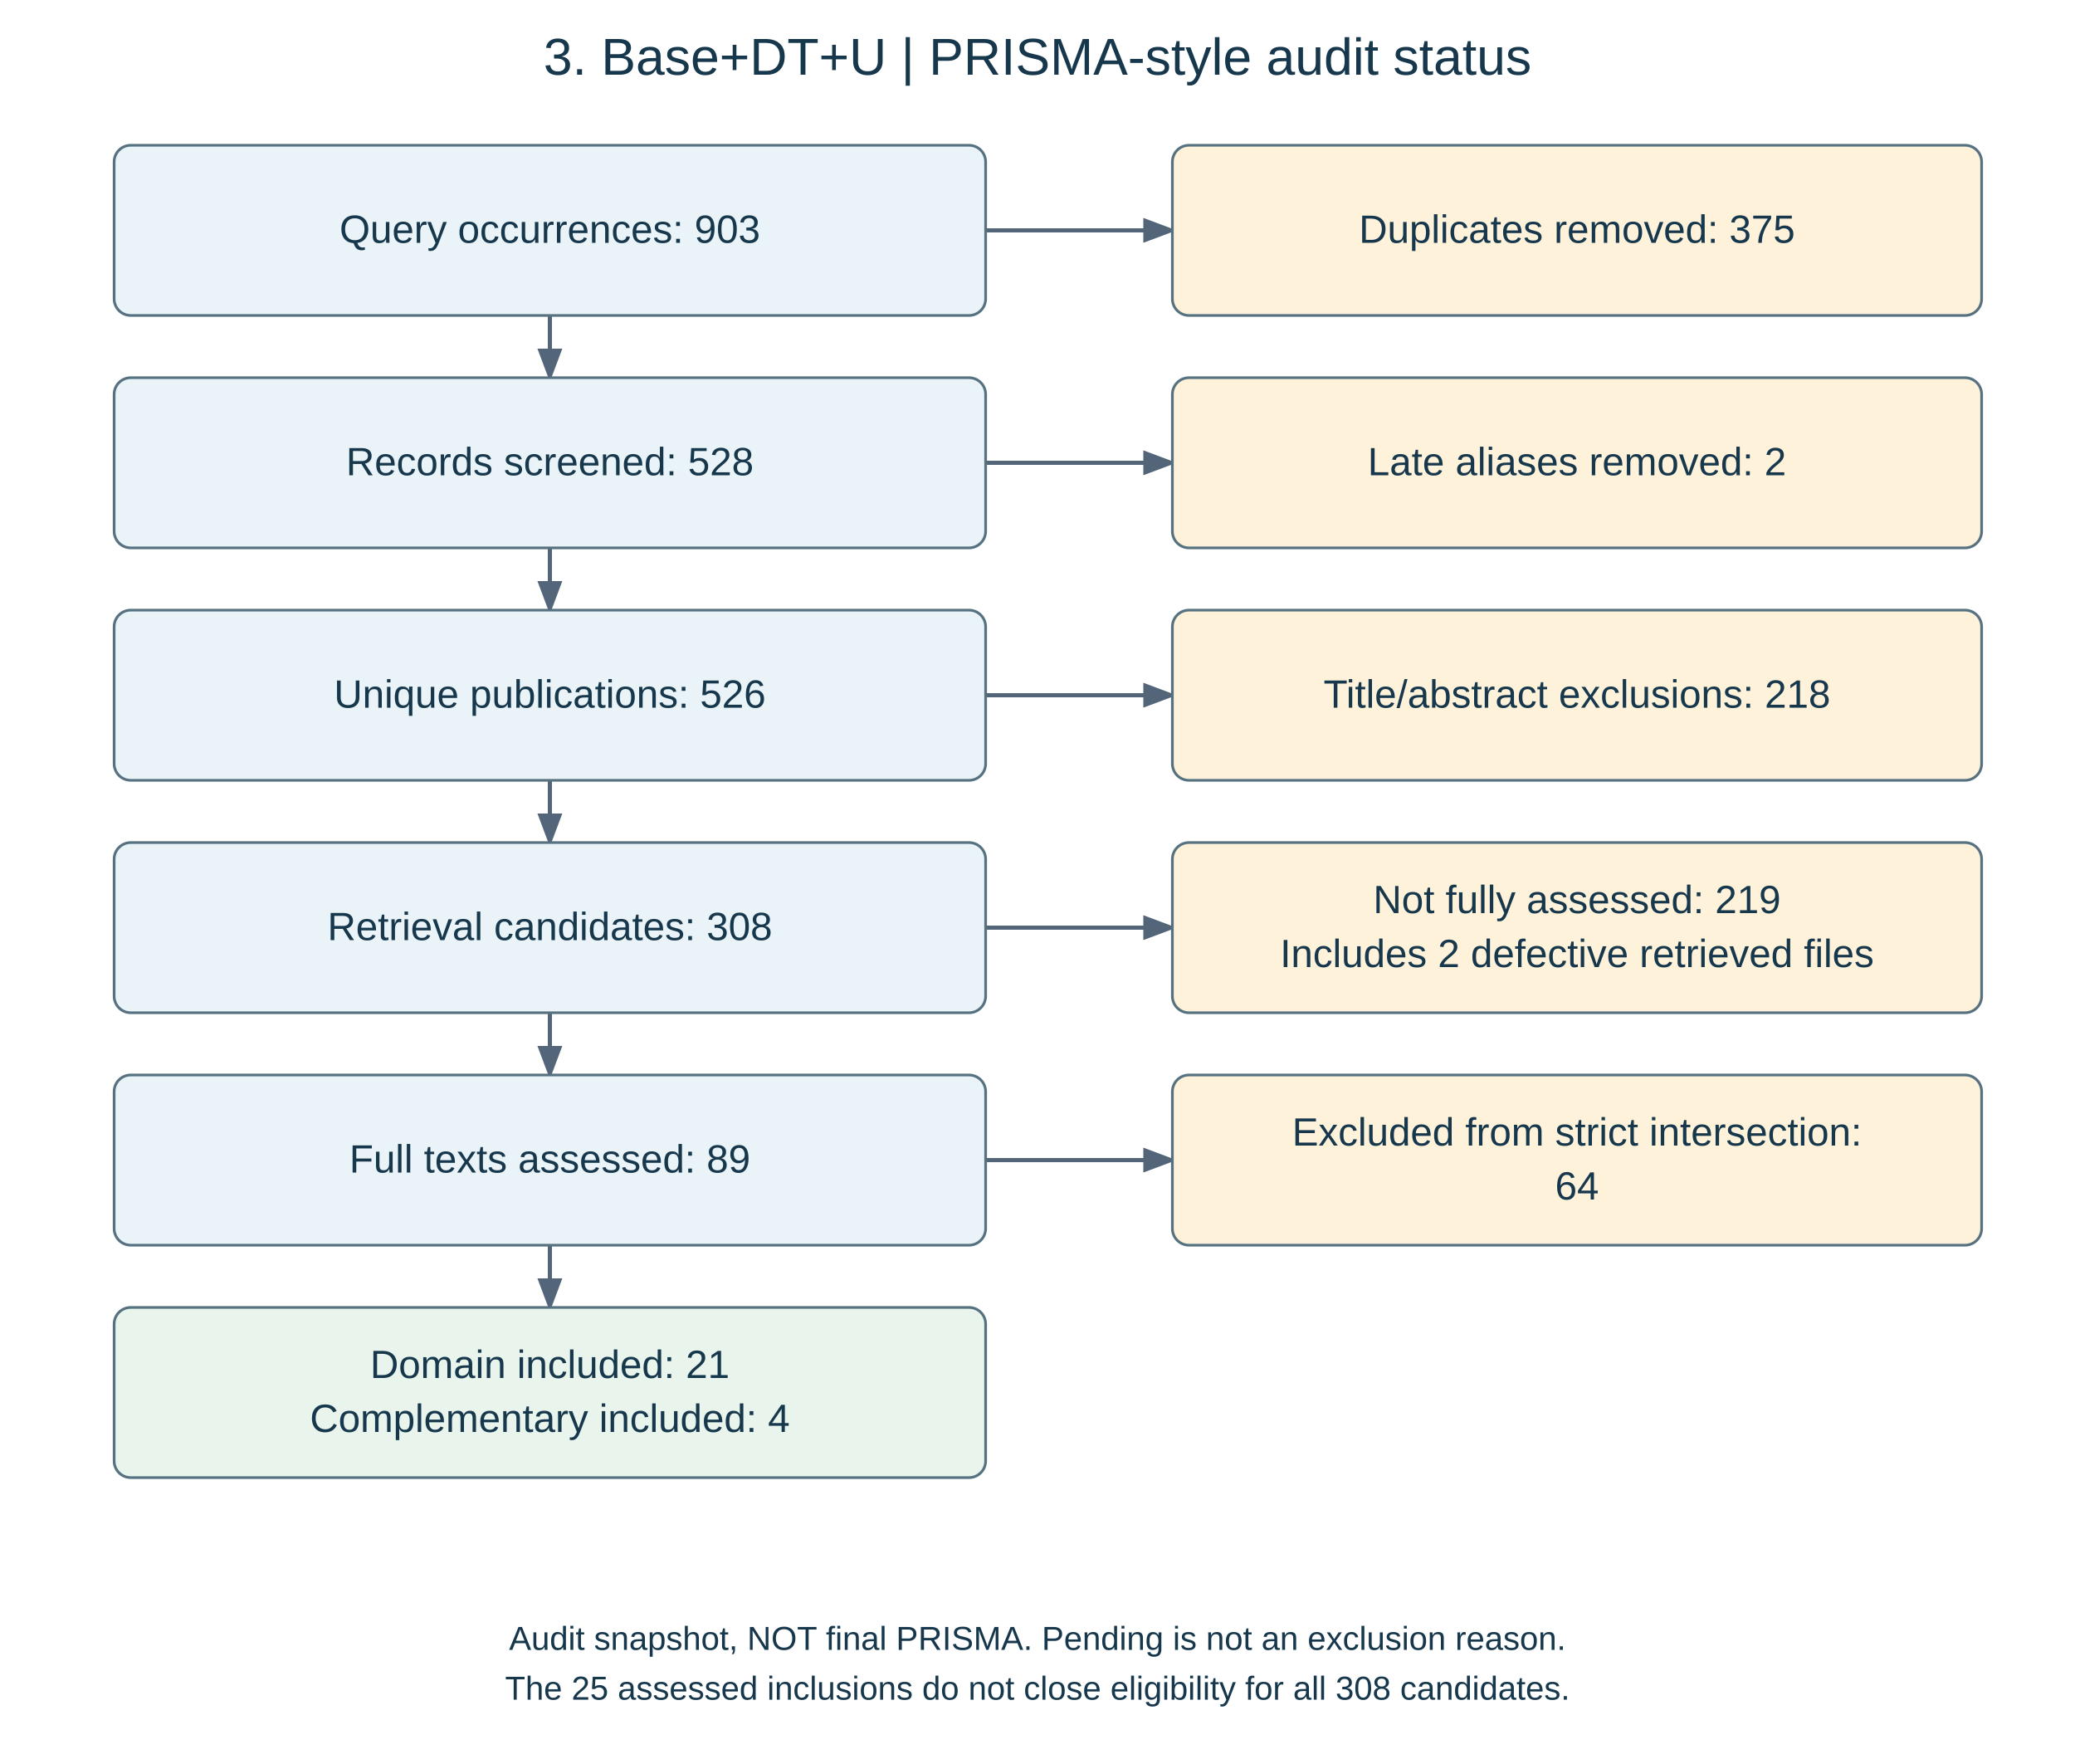
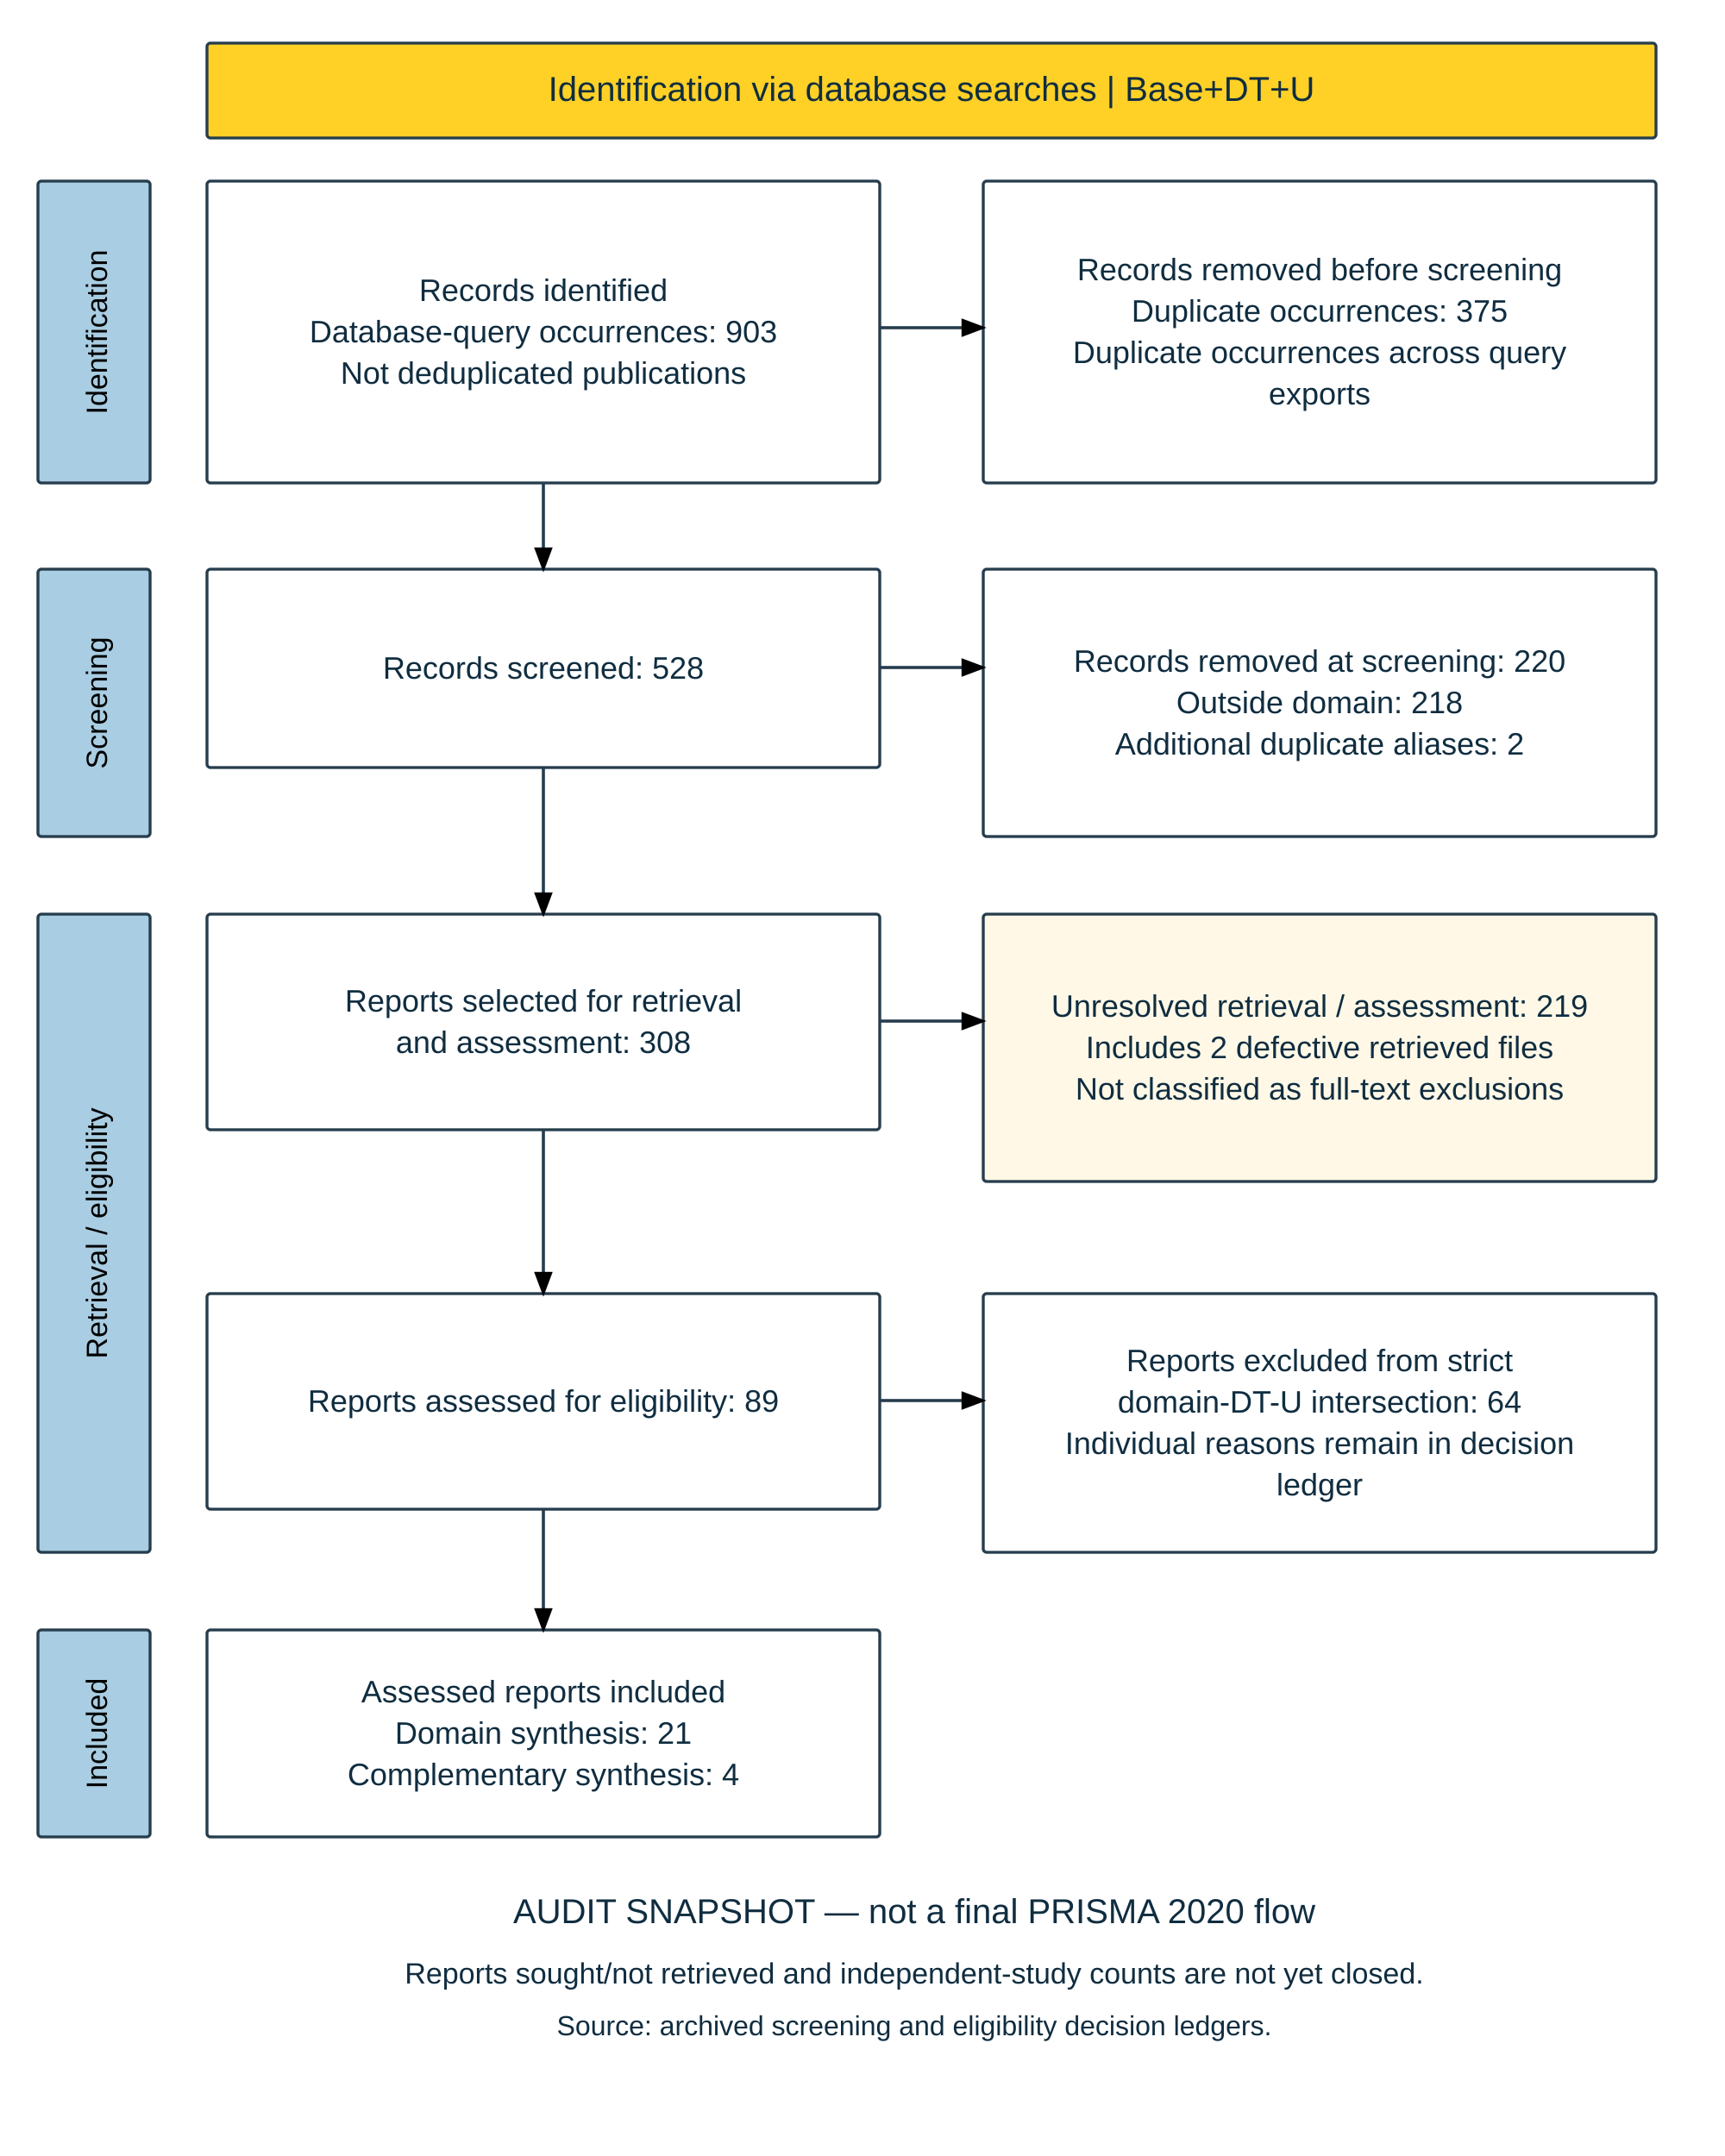
- <svg xmlns="http://www.w3.org/2000/svg" width="1000" height="850" viewBox="0 0 1000 850">
+ <svg xmlns="http://www.w3.org/2000/svg" width="1000" height="1250" viewBox="0 0 1000 1250">
  <defs>
-     <marker id="a" markerWidth="9" markerHeight="9" refX="7" refY="3" orient="auto">
-       <path d="M0,0 L0,6 L8,3 z" fill="#526579" />
+     <marker id="a" markerWidth="8" markerHeight="8" refX="7" refY="3" orient="auto">
+       <path d="M0,0 L0,6 L8,3 z" />
    </marker>
  </defs>
-   <rect width="1000" height="850" fill="white" />
-   <text x="500" y="36" text-anchor="middle" font-family="Tahoma,Arial,sans-serif" font-size="25" fill="#17384c">3. Base+DT+U | PRISMA-style audit status</text>
-   <path d="M265,152 L265,182" stroke="#526579" stroke-width="2" fill="none" marker-end="url(#a)" />
-   <path d="M265,264 L265,294" stroke="#526579" stroke-width="2" fill="none" marker-end="url(#a)" />
-   <path d="M265,376 L265,406" stroke="#526579" stroke-width="2" fill="none" marker-end="url(#a)" />
-   <path d="M265,488 L265,518" stroke="#526579" stroke-width="2" fill="none" marker-end="url(#a)" />
-   <path d="M265,600 L265,630" stroke="#526579" stroke-width="2" fill="none" marker-end="url(#a)" />
-   <path d="M475,111 L565,111" stroke="#526579" stroke-width="2" fill="none" marker-end="url(#a)" />
-   <path d="M475,223 L565,223" stroke="#526579" stroke-width="2" fill="none" marker-end="url(#a)" />
-   <path d="M475,335 L565,335" stroke="#526579" stroke-width="2" fill="none" marker-end="url(#a)" />
-   <path d="M475,447 L565,447" stroke="#526579" stroke-width="2" fill="none" marker-end="url(#a)" />
-   <path d="M475,559 L565,559" stroke="#526579" stroke-width="2" fill="none" marker-end="url(#a)" />
-   <rect x="55" y="70" width="420" height="82" rx="8" fill="#eaf3f8" stroke="#567180" stroke-width="1.3" />
-   <text x="265.0" y="117.0" text-anchor="middle" font-family="Tahoma,Arial,sans-serif" font-size="19" fill="#17384c">Query occurrences: 903</text>
-   <rect x="55" y="182" width="420" height="82" rx="8" fill="#eaf3f8" stroke="#567180" stroke-width="1.3" />
-   <text x="265.0" y="229.0" text-anchor="middle" font-family="Tahoma,Arial,sans-serif" font-size="19" fill="#17384c">Records screened: 528</text>
-   <rect x="55" y="294" width="420" height="82" rx="8" fill="#eaf3f8" stroke="#567180" stroke-width="1.3" />
-   <text x="265.0" y="341.0" text-anchor="middle" font-family="Tahoma,Arial,sans-serif" font-size="19" fill="#17384c">Unique publications: 526</text>
-   <rect x="55" y="406" width="420" height="82" rx="8" fill="#eaf3f8" stroke="#567180" stroke-width="1.3" />
-   <text x="265.0" y="453.0" text-anchor="middle" font-family="Tahoma,Arial,sans-serif" font-size="19" fill="#17384c">Retrieval candidates: 308</text>
-   <rect x="55" y="518" width="420" height="82" rx="8" fill="#eaf3f8" stroke="#567180" stroke-width="1.3" />
-   <text x="265.0" y="565.0" text-anchor="middle" font-family="Tahoma,Arial,sans-serif" font-size="19" fill="#17384c">Full texts assessed: 89</text>
-   <rect x="55" y="630" width="420" height="82" rx="8" fill="#e8f4ec" stroke="#567180" stroke-width="1.3" />
-   <text x="265.0" y="664.0" text-anchor="middle" font-family="Tahoma,Arial,sans-serif" font-size="19" fill="#17384c">Domain included: 21</text>
-   <text x="265.0" y="690.0" text-anchor="middle" font-family="Tahoma,Arial,sans-serif" font-size="19" fill="#17384c">Complementary included: 4</text>
-   <rect x="565" y="70" width="390" height="82" rx="8" fill="#fff2db" stroke="#567180" stroke-width="1.3" />
-   <text x="760.0" y="117.0" text-anchor="middle" font-family="Tahoma,Arial,sans-serif" font-size="19" fill="#17384c">Duplicates removed: 375</text>
-   <rect x="565" y="182" width="390" height="82" rx="8" fill="#fff2db" stroke="#567180" stroke-width="1.3" />
-   <text x="760.0" y="229.0" text-anchor="middle" font-family="Tahoma,Arial,sans-serif" font-size="19" fill="#17384c">Late aliases removed: 2</text>
-   <rect x="565" y="294" width="390" height="82" rx="8" fill="#fff2db" stroke="#567180" stroke-width="1.3" />
-   <text x="760.0" y="341.0" text-anchor="middle" font-family="Tahoma,Arial,sans-serif" font-size="19" fill="#17384c">Title/abstract exclusions: 218</text>
-   <rect x="565" y="406" width="390" height="82" rx="8" fill="#fff2db" stroke="#567180" stroke-width="1.3" />
-   <text x="760.0" y="440.0" text-anchor="middle" font-family="Tahoma,Arial,sans-serif" font-size="19" fill="#17384c">Not fully assessed: 219</text>
-   <text x="760.0" y="466.0" text-anchor="middle" font-family="Tahoma,Arial,sans-serif" font-size="19" fill="#17384c">Includes 2 defective retrieved files</text>
-   <rect x="565" y="518" width="390" height="82" rx="8" fill="#fff2db" stroke="#567180" stroke-width="1.3" />
-   <text x="760.0" y="552.0" text-anchor="middle" font-family="Tahoma,Arial,sans-serif" font-size="19" fill="#17384c">Excluded from strict intersection:</text>
-   <text x="760.0" y="578.0" text-anchor="middle" font-family="Tahoma,Arial,sans-serif" font-size="19" fill="#17384c">64</text>
-   <text x="500" y="795" text-anchor="middle" font-family="Tahoma,Arial,sans-serif" font-size="16" fill="#17384c">Audit snapshot, NOT final PRISMA. Pending is not an exclusion reason.</text>
-   <text x="500" y="819" text-anchor="middle" font-family="Tahoma,Arial,sans-serif" font-size="16" fill="#17384c">The 25 assessed inclusions do not close eligibility for all 308 candidates.</text>
+   <rect width="1000" height="1250" fill="white" />
+   <rect x="120" y="25" width="840" height="55" rx="2" fill="#ffd126" stroke="#263d4d" stroke-width="1.7" />
+   <text x="540.0" y="58.5" text-anchor="middle" font-family="Tahoma,Arial" font-size="20" fill="#102d40">Identification via database searches | Base+DT+U</text>
+   <rect x="22" y="105" width="65" height="175" rx="2" fill="#a9cde2" stroke="#263d4d" stroke-width="1.7" />
+   <text transform="translate(62,192.5) rotate(-90)" text-anchor="middle" font-family="Tahoma,Arial" font-size="17">Identification</text>
+   <rect x="22" y="330" width="65" height="155" rx="2" fill="#a9cde2" stroke="#263d4d" stroke-width="1.7" />
+   <text transform="translate(62,407.5) rotate(-90)" text-anchor="middle" font-family="Tahoma,Arial" font-size="17">Screening</text>
+   <rect x="22" y="530" width="65" height="370" rx="2" fill="#a9cde2" stroke="#263d4d" stroke-width="1.7" />
+   <text transform="translate(62,715.0) rotate(-90)" text-anchor="middle" font-family="Tahoma,Arial" font-size="17">Retrieval / eligibility</text>
+   <rect x="22" y="945" width="65" height="120" rx="2" fill="#a9cde2" stroke="#263d4d" stroke-width="1.7" />
+   <text transform="translate(62,1005.0) rotate(-90)" text-anchor="middle" font-family="Tahoma,Arial" font-size="17">Included</text>
+   <rect x="120" y="105" width="390" height="175" rx="2" fill="white" stroke="#263d4d" stroke-width="1.7" />
+   <text x="315.0" y="174.5" text-anchor="middle" font-family="Tahoma,Arial" font-size="18" fill="#102d40">Records identified</text>
+   <text x="315.0" y="198.5" text-anchor="middle" font-family="Tahoma,Arial" font-size="18" fill="#102d40">Database-query occurrences: 903</text>
+   <text x="315.0" y="222.5" text-anchor="middle" font-family="Tahoma,Arial" font-size="18" fill="#102d40">Not deduplicated publications</text>
+   <rect x="570" y="105" width="390" height="175" rx="2" fill="white" stroke="#263d4d" stroke-width="1.7" />
+   <text x="765.0" y="162.5" text-anchor="middle" font-family="Tahoma,Arial" font-size="18" fill="#102d40">Records removed before screening</text>
+   <text x="765.0" y="186.5" text-anchor="middle" font-family="Tahoma,Arial" font-size="18" fill="#102d40">Duplicate occurrences: 375</text>
+   <text x="765.0" y="210.5" text-anchor="middle" font-family="Tahoma,Arial" font-size="18" fill="#102d40">Duplicate occurrences across query</text>
+   <text x="765.0" y="234.5" text-anchor="middle" font-family="Tahoma,Arial" font-size="18" fill="#102d40">exports</text>
+   <rect x="120" y="330" width="390" height="115" rx="2" fill="white" stroke="#263d4d" stroke-width="1.7" />
+   <text x="315.0" y="393.5" text-anchor="middle" font-family="Tahoma,Arial" font-size="18" fill="#102d40">Records screened: 528</text>
+   <rect x="570" y="330" width="390" height="155" rx="2" fill="white" stroke="#263d4d" stroke-width="1.7" />
+   <text x="765.0" y="389.5" text-anchor="middle" font-family="Tahoma,Arial" font-size="18" fill="#102d40">Records removed at screening: 220</text>
+   <text x="765.0" y="413.5" text-anchor="middle" font-family="Tahoma,Arial" font-size="18" fill="#102d40">Outside domain: 218</text>
+   <text x="765.0" y="437.5" text-anchor="middle" font-family="Tahoma,Arial" font-size="18" fill="#102d40">Additional duplicate aliases: 2</text>
+   <rect x="120" y="530" width="390" height="125" rx="2" fill="white" stroke="#263d4d" stroke-width="1.7" />
+   <text x="315.0" y="586.5" text-anchor="middle" font-family="Tahoma,Arial" font-size="18" fill="#102d40">Reports selected for retrieval</text>
+   <text x="315.0" y="610.5" text-anchor="middle" font-family="Tahoma,Arial" font-size="18" fill="#102d40">and assessment: 308</text>
+   <rect x="570" y="530" width="390" height="155" rx="2" fill="#fff8e7" stroke="#263d4d" stroke-width="1.7" />
+   <text x="765.0" y="589.5" text-anchor="middle" font-family="Tahoma,Arial" font-size="18" fill="#102d40">Unresolved retrieval / assessment: 219</text>
+   <text x="765.0" y="613.5" text-anchor="middle" font-family="Tahoma,Arial" font-size="18" fill="#102d40">Includes 2 defective retrieved files</text>
+   <text x="765.0" y="637.5" text-anchor="middle" font-family="Tahoma,Arial" font-size="18" fill="#102d40">Not classified as full-text exclusions</text>
+   <rect x="120" y="750" width="390" height="125" rx="2" fill="white" stroke="#263d4d" stroke-width="1.7" />
+   <text x="315.0" y="818.5" text-anchor="middle" font-family="Tahoma,Arial" font-size="18" fill="#102d40">Reports assessed for eligibility: 89</text>
+   <rect x="570" y="750" width="390" height="150" rx="2" fill="white" stroke="#263d4d" stroke-width="1.7" />
+   <text x="765.0" y="795.0" text-anchor="middle" font-family="Tahoma,Arial" font-size="18" fill="#102d40">Reports excluded from strict</text>
+   <text x="765.0" y="819.0" text-anchor="middle" font-family="Tahoma,Arial" font-size="18" fill="#102d40">domain-DT-U intersection: 64</text>
+   <text x="765.0" y="843.0" text-anchor="middle" font-family="Tahoma,Arial" font-size="18" fill="#102d40">Individual reasons remain in decision</text>
+   <text x="765.0" y="867.0" text-anchor="middle" font-family="Tahoma,Arial" font-size="18" fill="#102d40">ledger</text>
+   <rect x="120" y="945" width="390" height="120" rx="2" fill="white" stroke="#263d4d" stroke-width="1.7" />
+   <text x="315.0" y="987.0" text-anchor="middle" font-family="Tahoma,Arial" font-size="18" fill="#102d40">Assessed reports included</text>
+   <text x="315.0" y="1011.0" text-anchor="middle" font-family="Tahoma,Arial" font-size="18" fill="#102d40">Domain synthesis: 21</text>
+   <text x="315.0" y="1035.0" text-anchor="middle" font-family="Tahoma,Arial" font-size="18" fill="#102d40">Complementary synthesis: 4</text>
+   <path d="M315,280 L315,330" fill="none" stroke="#263d4d" stroke-width="1.8" marker-end="url(#a)" />
+   <path d="M315,445 L315,530" fill="none" stroke="#263d4d" stroke-width="1.8" marker-end="url(#a)" />
+   <path d="M315,655 L315,750" fill="none" stroke="#263d4d" stroke-width="1.8" marker-end="url(#a)" />
+   <path d="M315,875 L315,945" fill="none" stroke="#263d4d" stroke-width="1.8" marker-end="url(#a)" />
+   <path d="M510,190 L570,190" fill="none" stroke="#263d4d" stroke-width="1.8" marker-end="url(#a)" />
+   <path d="M510,387 L570,387" fill="none" stroke="#263d4d" stroke-width="1.8" marker-end="url(#a)" />
+   <path d="M510,592 L570,592" fill="none" stroke="#263d4d" stroke-width="1.8" marker-end="url(#a)" />
+   <path d="M510,812 L570,812" fill="none" stroke="#263d4d" stroke-width="1.8" marker-end="url(#a)" />
+   <text x="530" y="1115" text-anchor="middle" font-family="Tahoma,Arial" font-size="20" fill="#102d40">AUDIT SNAPSHOT — not a final PRISMA 2020 flow</text>
+   <text x="530" y="1150" text-anchor="middle" font-family="Tahoma,Arial" font-size="17" fill="#102d40">Reports sought/not retrieved and independent-study counts are not yet closed.</text>
+   <text x="530" y="1180" text-anchor="middle" font-family="Tahoma,Arial" font-size="16" fill="#102d40">Source: archived screening and eligibility decision ledgers.</text>
</svg>
